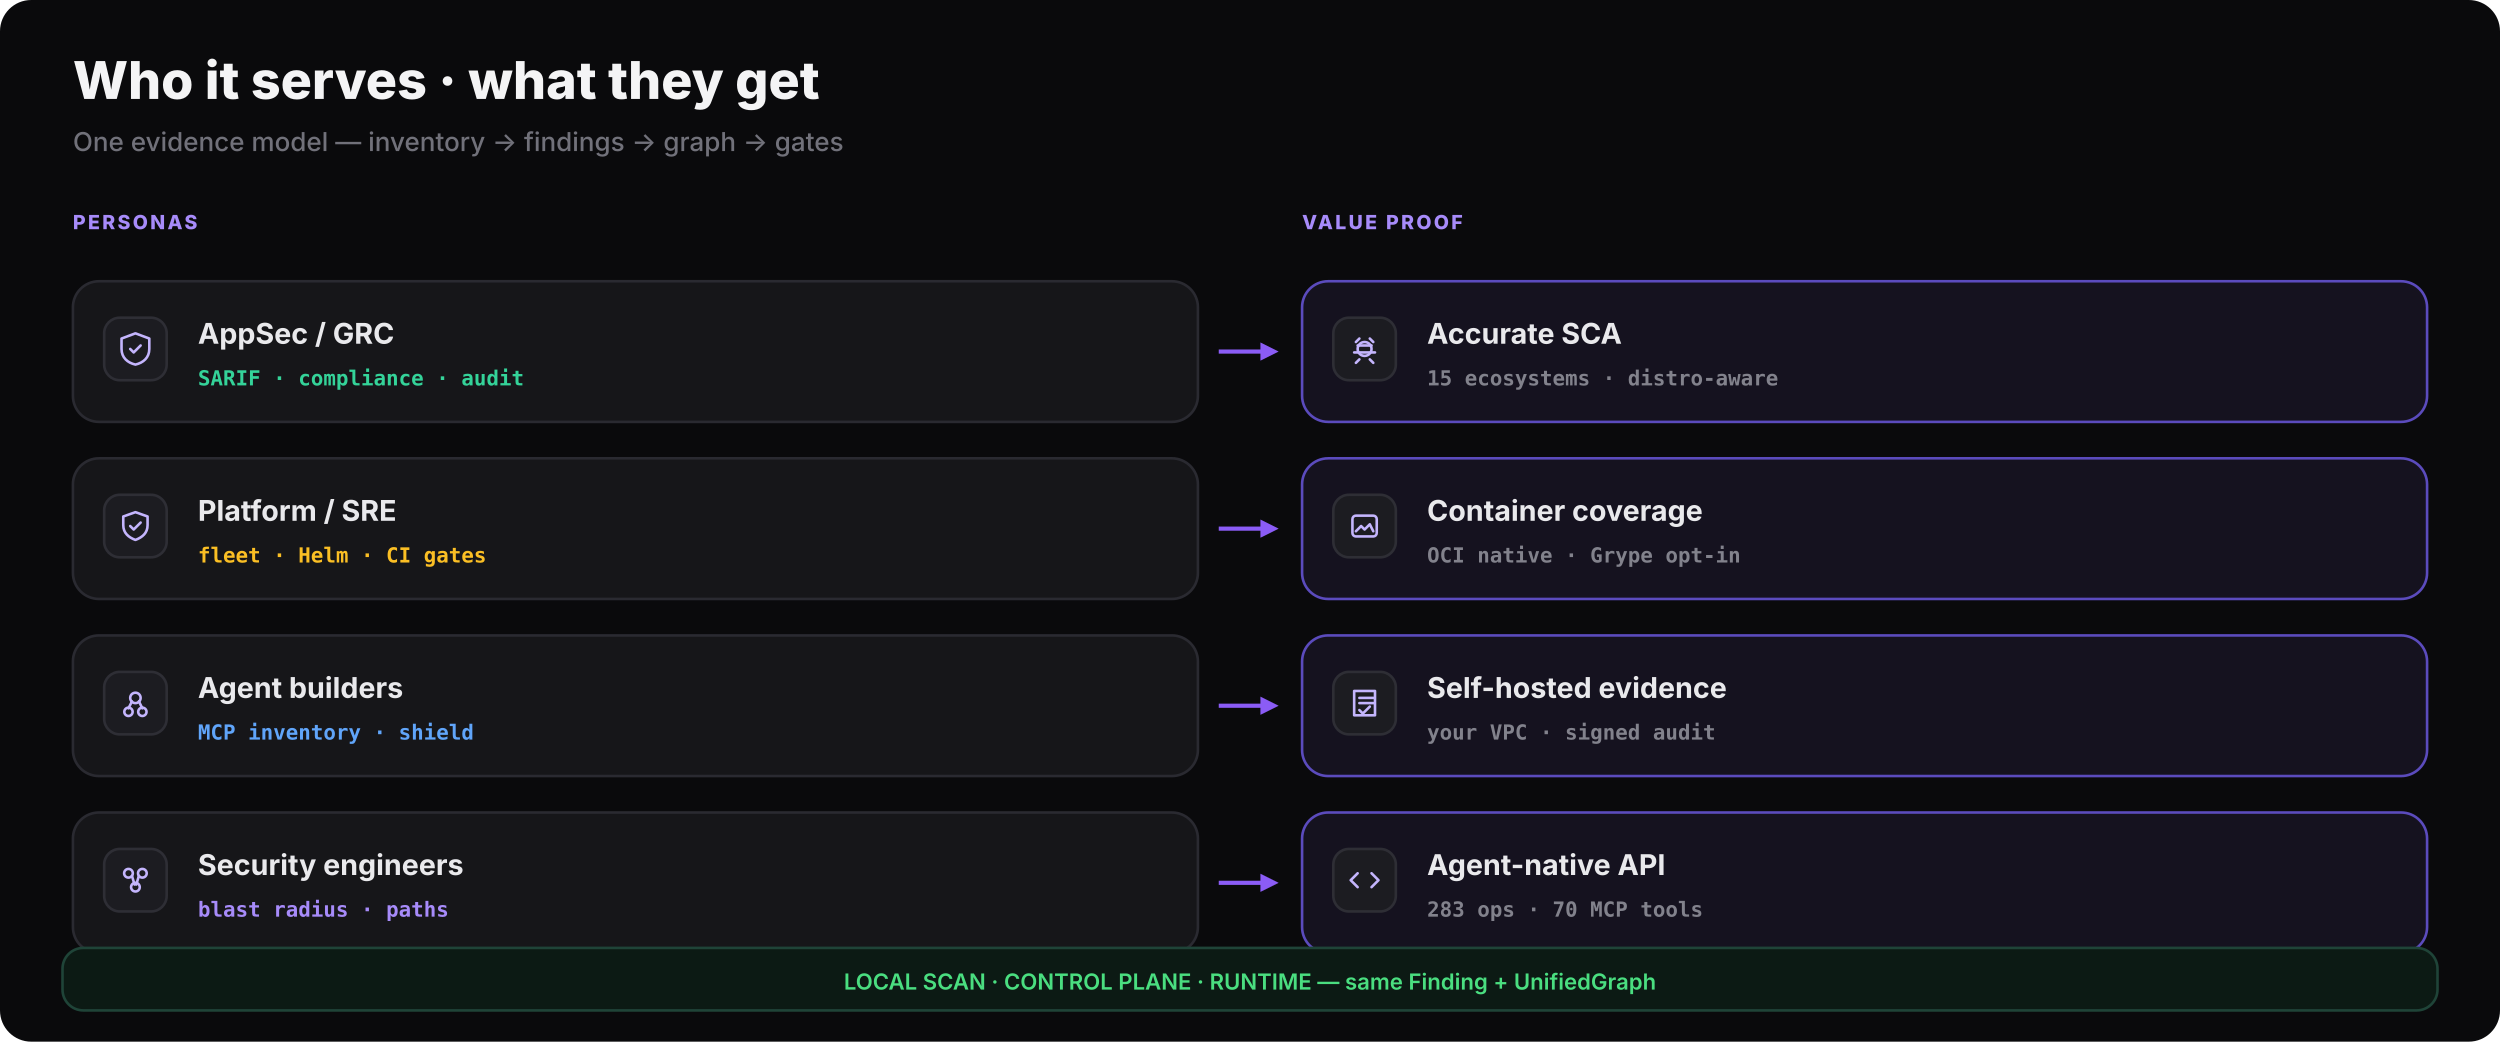
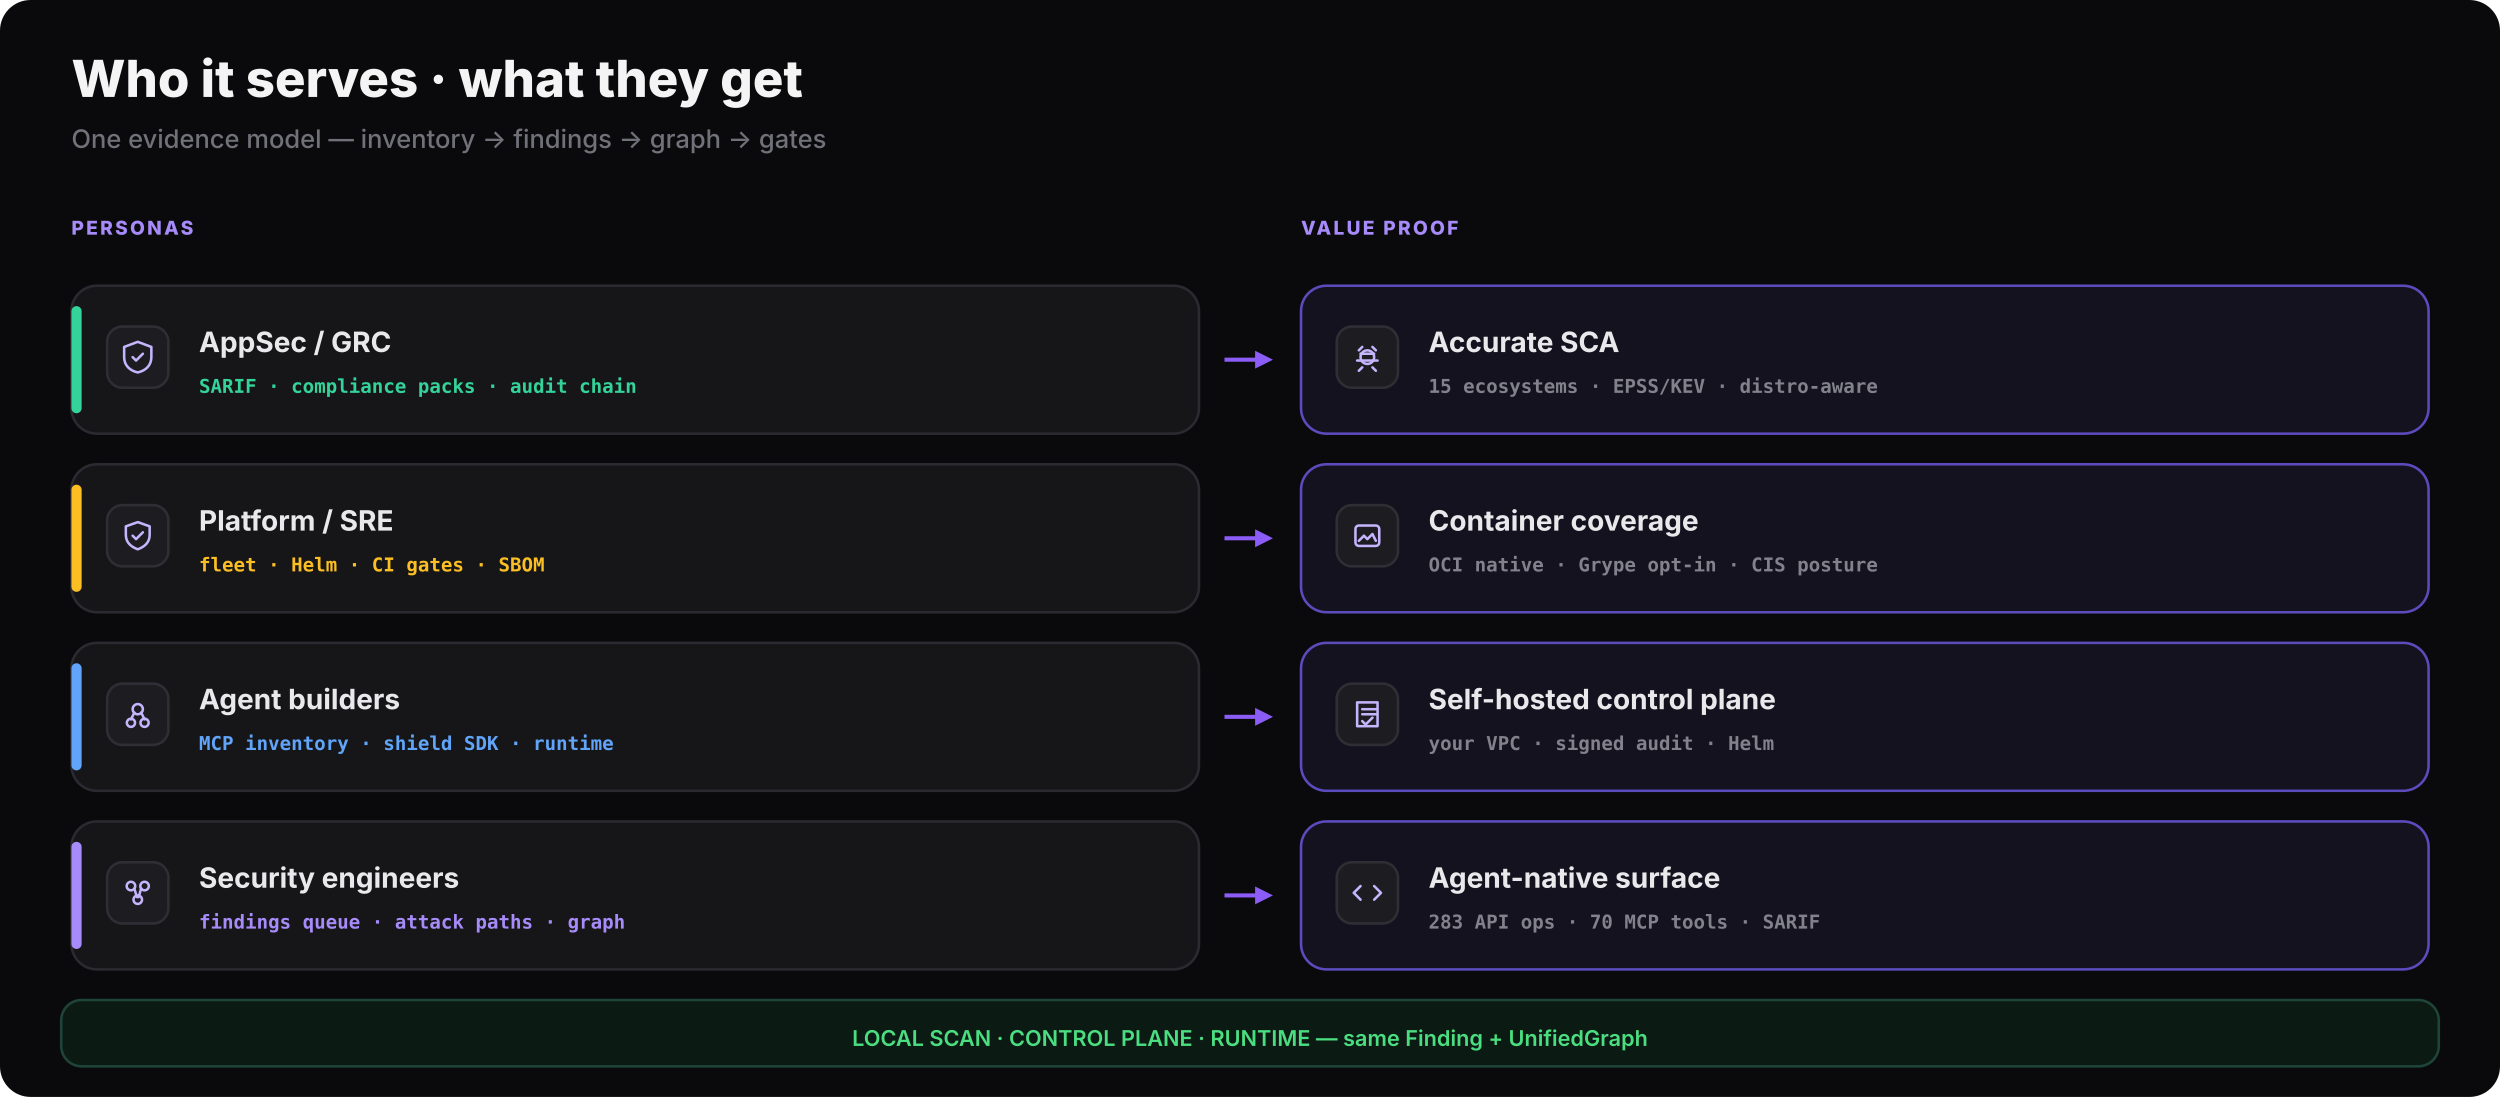
- <svg xmlns="http://www.w3.org/2000/svg" width="960" height="400" viewBox="0 0 960 400" fill="none">
-   <rect width="960" height="400" rx="12" fill="#0a0a0c" />
+ <svg xmlns="http://www.w3.org/2000/svg" width="980" height="430" viewBox="0 0 980 430" fill="none">
+   <rect width="980" height="430" rx="12" fill="#0a0a0c" />
  <text x="28" y="38" font-family="Inter,system-ui,sans-serif" font-size="20" font-weight="800" fill="#f4f4f5">Who it serves · what they get</text>
  <text x="28" y="58" font-family="Inter,system-ui,sans-serif" font-size="10" font-weight="500" fill="#71717a">One evidence model — inventory -&gt; findings -&gt; graph -&gt; gates</text>
-   <text x="28" y="88" font-family="Inter,system-ui,sans-serif" font-size="7.5" font-weight="800" letter-spacing="0.12em" fill="#a78bfa">PERSONAS</text>
-   <text x="500" y="88" font-family="Inter,system-ui,sans-serif" font-size="7.5" font-weight="800" letter-spacing="0.12em" fill="#a78bfa">VALUE PROOF</text>
-   <rect x="28" y="108" width="432" height="54" rx="10" fill="#161619" stroke="#2a2a31" />
-   <rect x="40" y="122" width="24" height="24" rx="6" fill="#1c1c21" stroke="#2e2e35" />
-   <g transform="translate(44,126) scale(0.6666667)" fill="none" stroke="#c4b5fd" stroke-width="1.5" stroke-linecap="round" stroke-linejoin="round">
+   <text x="28" y="92" font-family="Inter,system-ui,sans-serif" font-size="7.5" font-weight="800" letter-spacing="0.12em" fill="#a78bfa">PERSONAS</text>
+   <text x="510" y="92" font-family="Inter,system-ui,sans-serif" font-size="7.5" font-weight="800" letter-spacing="0.12em" fill="#a78bfa">VALUE PROOF</text>
+   <rect x="28" y="112" width="442" height="58" rx="10" fill="#161619" stroke="#2a2a31" />
+   <rect x="28" y="120" width="4" height="42" rx="2" fill="#34d399" />
+   <rect x="42" y="128" width="24" height="24" rx="6" fill="#1c1c21" stroke="#2e2e35" />
+   <g transform="translate(46,132) scale(0.6666667)" fill="none" stroke="#c4b5fd" stroke-width="1.5" stroke-linecap="round" stroke-linejoin="round">
    <path d="M12 3l8 3v6c0 5-3.5 8-8 9-4.5-1-8-4-8-9V6z" />
    <path d="M9 12l2 2 4-4" />
  </g>
-   <text x="76" y="132" font-family="Inter,system-ui,sans-serif" font-size="11" font-weight="700" fill="#e9e9ec">AppSec / GRC</text>
-   <text x="76" y="148" font-family="ui-monospace,monospace" font-size="8" font-weight="600" fill="#34d399">SARIF · compliance · audit</text>
-   <rect x="28" y="176" width="432" height="54" rx="10" fill="#161619" stroke="#2a2a31" />
-   <rect x="40" y="190" width="24" height="24" rx="6" fill="#1c1c21" stroke="#2e2e35" />
-   <g transform="translate(44,194) scale(0.6666667)" fill="none" stroke="#c4b5fd" stroke-width="1.5" stroke-linecap="round" stroke-linejoin="round">
+   <text x="78" y="138" font-family="Inter,system-ui,sans-serif" font-size="11" font-weight="700" fill="#e9e9ec">AppSec / GRC</text>
+   <text x="78" y="154" font-family="ui-monospace,monospace" font-size="7.5" font-weight="600" fill="#34d399">SARIF · compliance packs · audit chain</text>
+   <rect x="510" y="112" width="442" height="58" rx="10" fill="#15121f" stroke="#5b4bbd" />
+   <rect x="524" y="128" width="24" height="24" rx="6" fill="#1c1c21" stroke="#2e2e35" />
+   <g transform="translate(528,132) scale(0.6666667)" fill="none" stroke="#c4b5fd" stroke-width="1.5" stroke-linecap="round" stroke-linejoin="round">
+     <path d="M8 10h8M6 14h12M9 6l-2 2M15 6l2 2M9 18l-2 2M15 18l2 2" />
+     <circle cx="12" cy="12" r="4" />
+   </g>
+   <text x="560" y="138" font-family="Inter,system-ui,sans-serif" font-size="11" font-weight="700" fill="#e9e9ec">Accurate SCA</text>
+   <text x="560" y="154" font-family="ui-monospace,monospace" font-size="7.5" font-weight="600" fill="#82828c">15 ecosystems · EPSS/KEV · distro-aware</text>
+   <line x1="480" y1="141" x2="493" y2="141" stroke="#8b5cf6" stroke-width="1.6" />
+   <polygon points="499,141 492,137.5 492,144.5" fill="#8b5cf6" />
+   <rect x="28" y="182" width="442" height="58" rx="10" fill="#161619" stroke="#2a2a31" />
+   <rect x="28" y="190" width="4" height="42" rx="2" fill="#fbbf24" />
+   <rect x="42" y="198" width="24" height="24" rx="6" fill="#1c1c21" stroke="#2e2e35" />
+   <g transform="translate(46,202) scale(0.6666667)" fill="none" stroke="#c4b5fd" stroke-width="1.5" stroke-linecap="round" stroke-linejoin="round">
    <path d="M12 4l7 2.5v5c0 4.5-3 7-7 8.5-4-1.5-7-4-7-8.5v-5z" />
    <path d="M9 12l2 2 4-4" />
  </g>
-   <text x="76" y="200" font-family="Inter,system-ui,sans-serif" font-size="11" font-weight="700" fill="#e9e9ec">Platform / SRE</text>
-   <text x="76" y="216" font-family="ui-monospace,monospace" font-size="8" font-weight="600" fill="#fbbf24">fleet · Helm · CI gates</text>
-   <rect x="28" y="244" width="432" height="54" rx="10" fill="#161619" stroke="#2a2a31" />
-   <rect x="40" y="258" width="24" height="24" rx="6" fill="#1c1c21" stroke="#2e2e35" />
-   <g transform="translate(44,262) scale(0.6666667)" fill="none" stroke="#c4b5fd" stroke-width="1.5" stroke-linecap="round" stroke-linejoin="round">
+   <text x="78" y="208" font-family="Inter,system-ui,sans-serif" font-size="11" font-weight="700" fill="#e9e9ec">Platform / SRE</text>
+   <text x="78" y="224" font-family="ui-monospace,monospace" font-size="7.5" font-weight="600" fill="#fbbf24">fleet · Helm · CI gates · SBOM</text>
+   <rect x="510" y="182" width="442" height="58" rx="10" fill="#15121f" stroke="#5b4bbd" />
+   <rect x="524" y="198" width="24" height="24" rx="6" fill="#1c1c21" stroke="#2e2e35" />
+   <g transform="translate(528,202) scale(0.6666667)" fill="none" stroke="#c4b5fd" stroke-width="1.5" stroke-linecap="round" stroke-linejoin="round">
+     <rect x="5" y="6" width="14" height="12" rx="2" />
+     <path d="M7 15l3-3 2 2 3-3 2 4" />
+   </g>
+   <text x="560" y="208" font-family="Inter,system-ui,sans-serif" font-size="11" font-weight="700" fill="#e9e9ec">Container coverage</text>
+   <text x="560" y="224" font-family="ui-monospace,monospace" font-size="7.5" font-weight="600" fill="#82828c">OCI native · Grype opt-in · CIS posture</text>
+   <line x1="480" y1="211" x2="493" y2="211" stroke="#8b5cf6" stroke-width="1.6" />
+   <polygon points="499,211 492,207.5 492,214.5" fill="#8b5cf6" />
+   <rect x="28" y="252" width="442" height="58" rx="10" fill="#161619" stroke="#2a2a31" />
+   <rect x="28" y="260" width="4" height="42" rx="2" fill="#60a5fa" />
+   <rect x="42" y="268" width="24" height="24" rx="6" fill="#1c1c21" stroke="#2e2e35" />
+   <g transform="translate(46,272) scale(0.6666667)" fill="none" stroke="#c4b5fd" stroke-width="1.5" stroke-linecap="round" stroke-linejoin="round">
    <circle cx="12" cy="9" r="3" />
    <circle cx="8" cy="17" r="2.4" />
    <circle cx="16" cy="17" r="2.4" />
    <path d="M10 11l-2 4 M14 11l2 4" />
  </g>
-   <text x="76" y="268" font-family="Inter,system-ui,sans-serif" font-size="11" font-weight="700" fill="#e9e9ec">Agent builders</text>
-   <text x="76" y="284" font-family="ui-monospace,monospace" font-size="8" font-weight="600" fill="#60a5fa">MCP inventory · shield</text>
-   <rect x="28" y="312" width="432" height="54" rx="10" fill="#161619" stroke="#2a2a31" />
-   <rect x="40" y="326" width="24" height="24" rx="6" fill="#1c1c21" stroke="#2e2e35" />
-   <g transform="translate(44,330) scale(0.6666667)" fill="none" stroke="#c4b5fd" stroke-width="1.5" stroke-linecap="round" stroke-linejoin="round">
+   <text x="78" y="278" font-family="Inter,system-ui,sans-serif" font-size="11" font-weight="700" fill="#e9e9ec">Agent builders</text>
+   <text x="78" y="294" font-family="ui-monospace,monospace" font-size="7.5" font-weight="600" fill="#60a5fa">MCP inventory · shield SDK · runtime</text>
+   <rect x="510" y="252" width="442" height="58" rx="10" fill="#15121f" stroke="#5b4bbd" />
+   <rect x="524" y="268" width="24" height="24" rx="6" fill="#1c1c21" stroke="#2e2e35" />
+   <g transform="translate(528,272) scale(0.6666667)" fill="none" stroke="#c4b5fd" stroke-width="1.5" stroke-linecap="round" stroke-linejoin="round">
+     <path d="M6 5h12v14H6z M9 9h8 M9 12h8" />
+     <path d="M9 16l2 2 4-4" />
+   </g>
+   <text x="560" y="278" font-family="Inter,system-ui,sans-serif" font-size="11" font-weight="700" fill="#e9e9ec">Self-hosted control plane</text>
+   <text x="560" y="294" font-family="ui-monospace,monospace" font-size="7.5" font-weight="600" fill="#82828c">your VPC · signed audit · Helm</text>
+   <line x1="480" y1="281" x2="493" y2="281" stroke="#8b5cf6" stroke-width="1.6" />
+   <polygon points="499,281 492,277.5 492,284.5" fill="#8b5cf6" />
+   <rect x="28" y="322" width="442" height="58" rx="10" fill="#161619" stroke="#2a2a31" />
+   <rect x="28" y="330" width="4" height="42" rx="2" fill="#a78bfa" />
+   <rect x="42" y="338" width="24" height="24" rx="6" fill="#1c1c21" stroke="#2e2e35" />
+   <g transform="translate(46,342) scale(0.6666667)" fill="none" stroke="#c4b5fd" stroke-width="1.5" stroke-linecap="round" stroke-linejoin="round">
    <circle cx="8" cy="8" r="2.5" />
    <circle cx="16" cy="8" r="2.5" />
    <circle cx="12" cy="16" r="2.5" />
    <path d="M10 9.5l1.5 5 M14 9.5l-1.5 5" />
  </g>
-   <text x="76" y="336" font-family="Inter,system-ui,sans-serif" font-size="11" font-weight="700" fill="#e9e9ec">Security engineers</text>
-   <text x="76" y="352" font-family="ui-monospace,monospace" font-size="8" font-weight="600" fill="#a78bfa">blast radius · paths</text>
-   <rect x="500" y="108" width="432" height="54" rx="10" fill="#15121f" stroke="#5b4bbd" />
-   <rect x="512" y="122" width="24" height="24" rx="6" fill="#1c1c21" stroke="#2e2e35" />
-   <g transform="translate(516,126) scale(0.6666667)" fill="none" stroke="#c4b5fd" stroke-width="1.5" stroke-linecap="round" stroke-linejoin="round">
-     <path d="M8 10h8M6 14h12M9 6l-2 2M15 6l2 2M9 18l-2 2M15 18l2 2" />
-     <circle cx="12" cy="12" r="4" />
-   </g>
-   <text x="548" y="132" font-family="Inter,system-ui,sans-serif" font-size="11" font-weight="700" fill="#e9e9ec">Accurate SCA</text>
-   <text x="548" y="148" font-family="ui-monospace,monospace" font-size="8" font-weight="600" fill="#82828c">15 ecosystems · distro-aware</text>
-   <line x1="468" y1="135" x2="485" y2="135" stroke="#8b5cf6" stroke-width="1.6" />
-   <polygon points="491,135 484,131.5 484,138.5" fill="#8b5cf6" />
-   <rect x="500" y="176" width="432" height="54" rx="10" fill="#15121f" stroke="#5b4bbd" />
-   <rect x="512" y="190" width="24" height="24" rx="6" fill="#1c1c21" stroke="#2e2e35" />
-   <g transform="translate(516,194) scale(0.6666667)" fill="none" stroke="#c4b5fd" stroke-width="1.5" stroke-linecap="round" stroke-linejoin="round">
-     <rect x="5" y="6" width="14" height="12" rx="2" />
-     <path d="M7 15l3-3 2 2 3-3 2 4" />
-   </g>
-   <text x="548" y="200" font-family="Inter,system-ui,sans-serif" font-size="11" font-weight="700" fill="#e9e9ec">Container coverage</text>
-   <text x="548" y="216" font-family="ui-monospace,monospace" font-size="8" font-weight="600" fill="#82828c">OCI native · Grype opt-in</text>
-   <line x1="468" y1="203" x2="485" y2="203" stroke="#8b5cf6" stroke-width="1.6" />
-   <polygon points="491,203 484,199.5 484,206.5" fill="#8b5cf6" />
-   <rect x="500" y="244" width="432" height="54" rx="10" fill="#15121f" stroke="#5b4bbd" />
-   <rect x="512" y="258" width="24" height="24" rx="6" fill="#1c1c21" stroke="#2e2e35" />
-   <g transform="translate(516,262) scale(0.6666667)" fill="none" stroke="#c4b5fd" stroke-width="1.5" stroke-linecap="round" stroke-linejoin="round">
-     <path d="M6 5h12v14H6z M9 9h8 M9 12h8" />
-     <path d="M9 16l2 2 4-4" />
-   </g>
-   <text x="548" y="268" font-family="Inter,system-ui,sans-serif" font-size="11" font-weight="700" fill="#e9e9ec">Self-hosted evidence</text>
-   <text x="548" y="284" font-family="ui-monospace,monospace" font-size="8" font-weight="600" fill="#82828c">your VPC · signed audit</text>
-   <line x1="468" y1="271" x2="485" y2="271" stroke="#8b5cf6" stroke-width="1.6" />
-   <polygon points="491,271 484,267.5 484,274.5" fill="#8b5cf6" />
-   <rect x="500" y="312" width="432" height="54" rx="10" fill="#15121f" stroke="#5b4bbd" />
-   <rect x="512" y="326" width="24" height="24" rx="6" fill="#1c1c21" stroke="#2e2e35" />
-   <g transform="translate(516,330) scale(0.6666667)" fill="none" stroke="#c4b5fd" stroke-width="1.5" stroke-linecap="round" stroke-linejoin="round">
+   <text x="78" y="348" font-family="Inter,system-ui,sans-serif" font-size="11" font-weight="700" fill="#e9e9ec">Security engineers</text>
+   <text x="78" y="364" font-family="ui-monospace,monospace" font-size="7.5" font-weight="600" fill="#a78bfa">findings queue · attack paths · graph</text>
+   <rect x="510" y="322" width="442" height="58" rx="10" fill="#15121f" stroke="#5b4bbd" />
+   <rect x="524" y="338" width="24" height="24" rx="6" fill="#1c1c21" stroke="#2e2e35" />
+   <g transform="translate(528,342) scale(0.6666667)" fill="none" stroke="#c4b5fd" stroke-width="1.5" stroke-linecap="round" stroke-linejoin="round">
    <path d="M8 8l-4 4 4 4M16 8l4 4-4 4" />
  </g>
-   <text x="548" y="336" font-family="Inter,system-ui,sans-serif" font-size="11" font-weight="700" fill="#e9e9ec">Agent-native API</text>
-   <text x="548" y="352" font-family="ui-monospace,monospace" font-size="8" font-weight="600" fill="#82828c">283 ops · 70 MCP tools</text>
-   <line x1="468" y1="339" x2="485" y2="339" stroke="#8b5cf6" stroke-width="1.6" />
-   <polygon points="491,339 484,335.5 484,342.5" fill="#8b5cf6" />
-   <rect x="24" y="364" width="912" height="24" rx="8" fill="#0c1a14" stroke="#1f4438" />
-   <text x="480" y="380" text-anchor="middle" font-family="Inter,system-ui,sans-serif" font-size="8.5" font-weight="600" fill="#4ade80">LOCAL SCAN · CONTROL PLANE · RUNTIME — same Finding + UnifiedGraph</text>
+   <text x="560" y="348" font-family="Inter,system-ui,sans-serif" font-size="11" font-weight="700" fill="#e9e9ec">Agent-native surface</text>
+   <text x="560" y="364" font-family="ui-monospace,monospace" font-size="7.5" font-weight="600" fill="#82828c">283 API ops · 70 MCP tools · SARIF</text>
+   <line x1="480" y1="351" x2="493" y2="351" stroke="#8b5cf6" stroke-width="1.6" />
+   <polygon points="499,351 492,347.5 492,354.5" fill="#8b5cf6" />
+   <rect x="24" y="392" width="932" height="26" rx="8" fill="#0c1a14" stroke="#1f4438" />
+   <text x="490" y="410" text-anchor="middle" font-family="Inter,system-ui,sans-serif" font-size="8.5" font-weight="600" fill="#4ade80">LOCAL SCAN · CONTROL PLANE · RUNTIME — same Finding + UnifiedGraph</text>
</svg>
